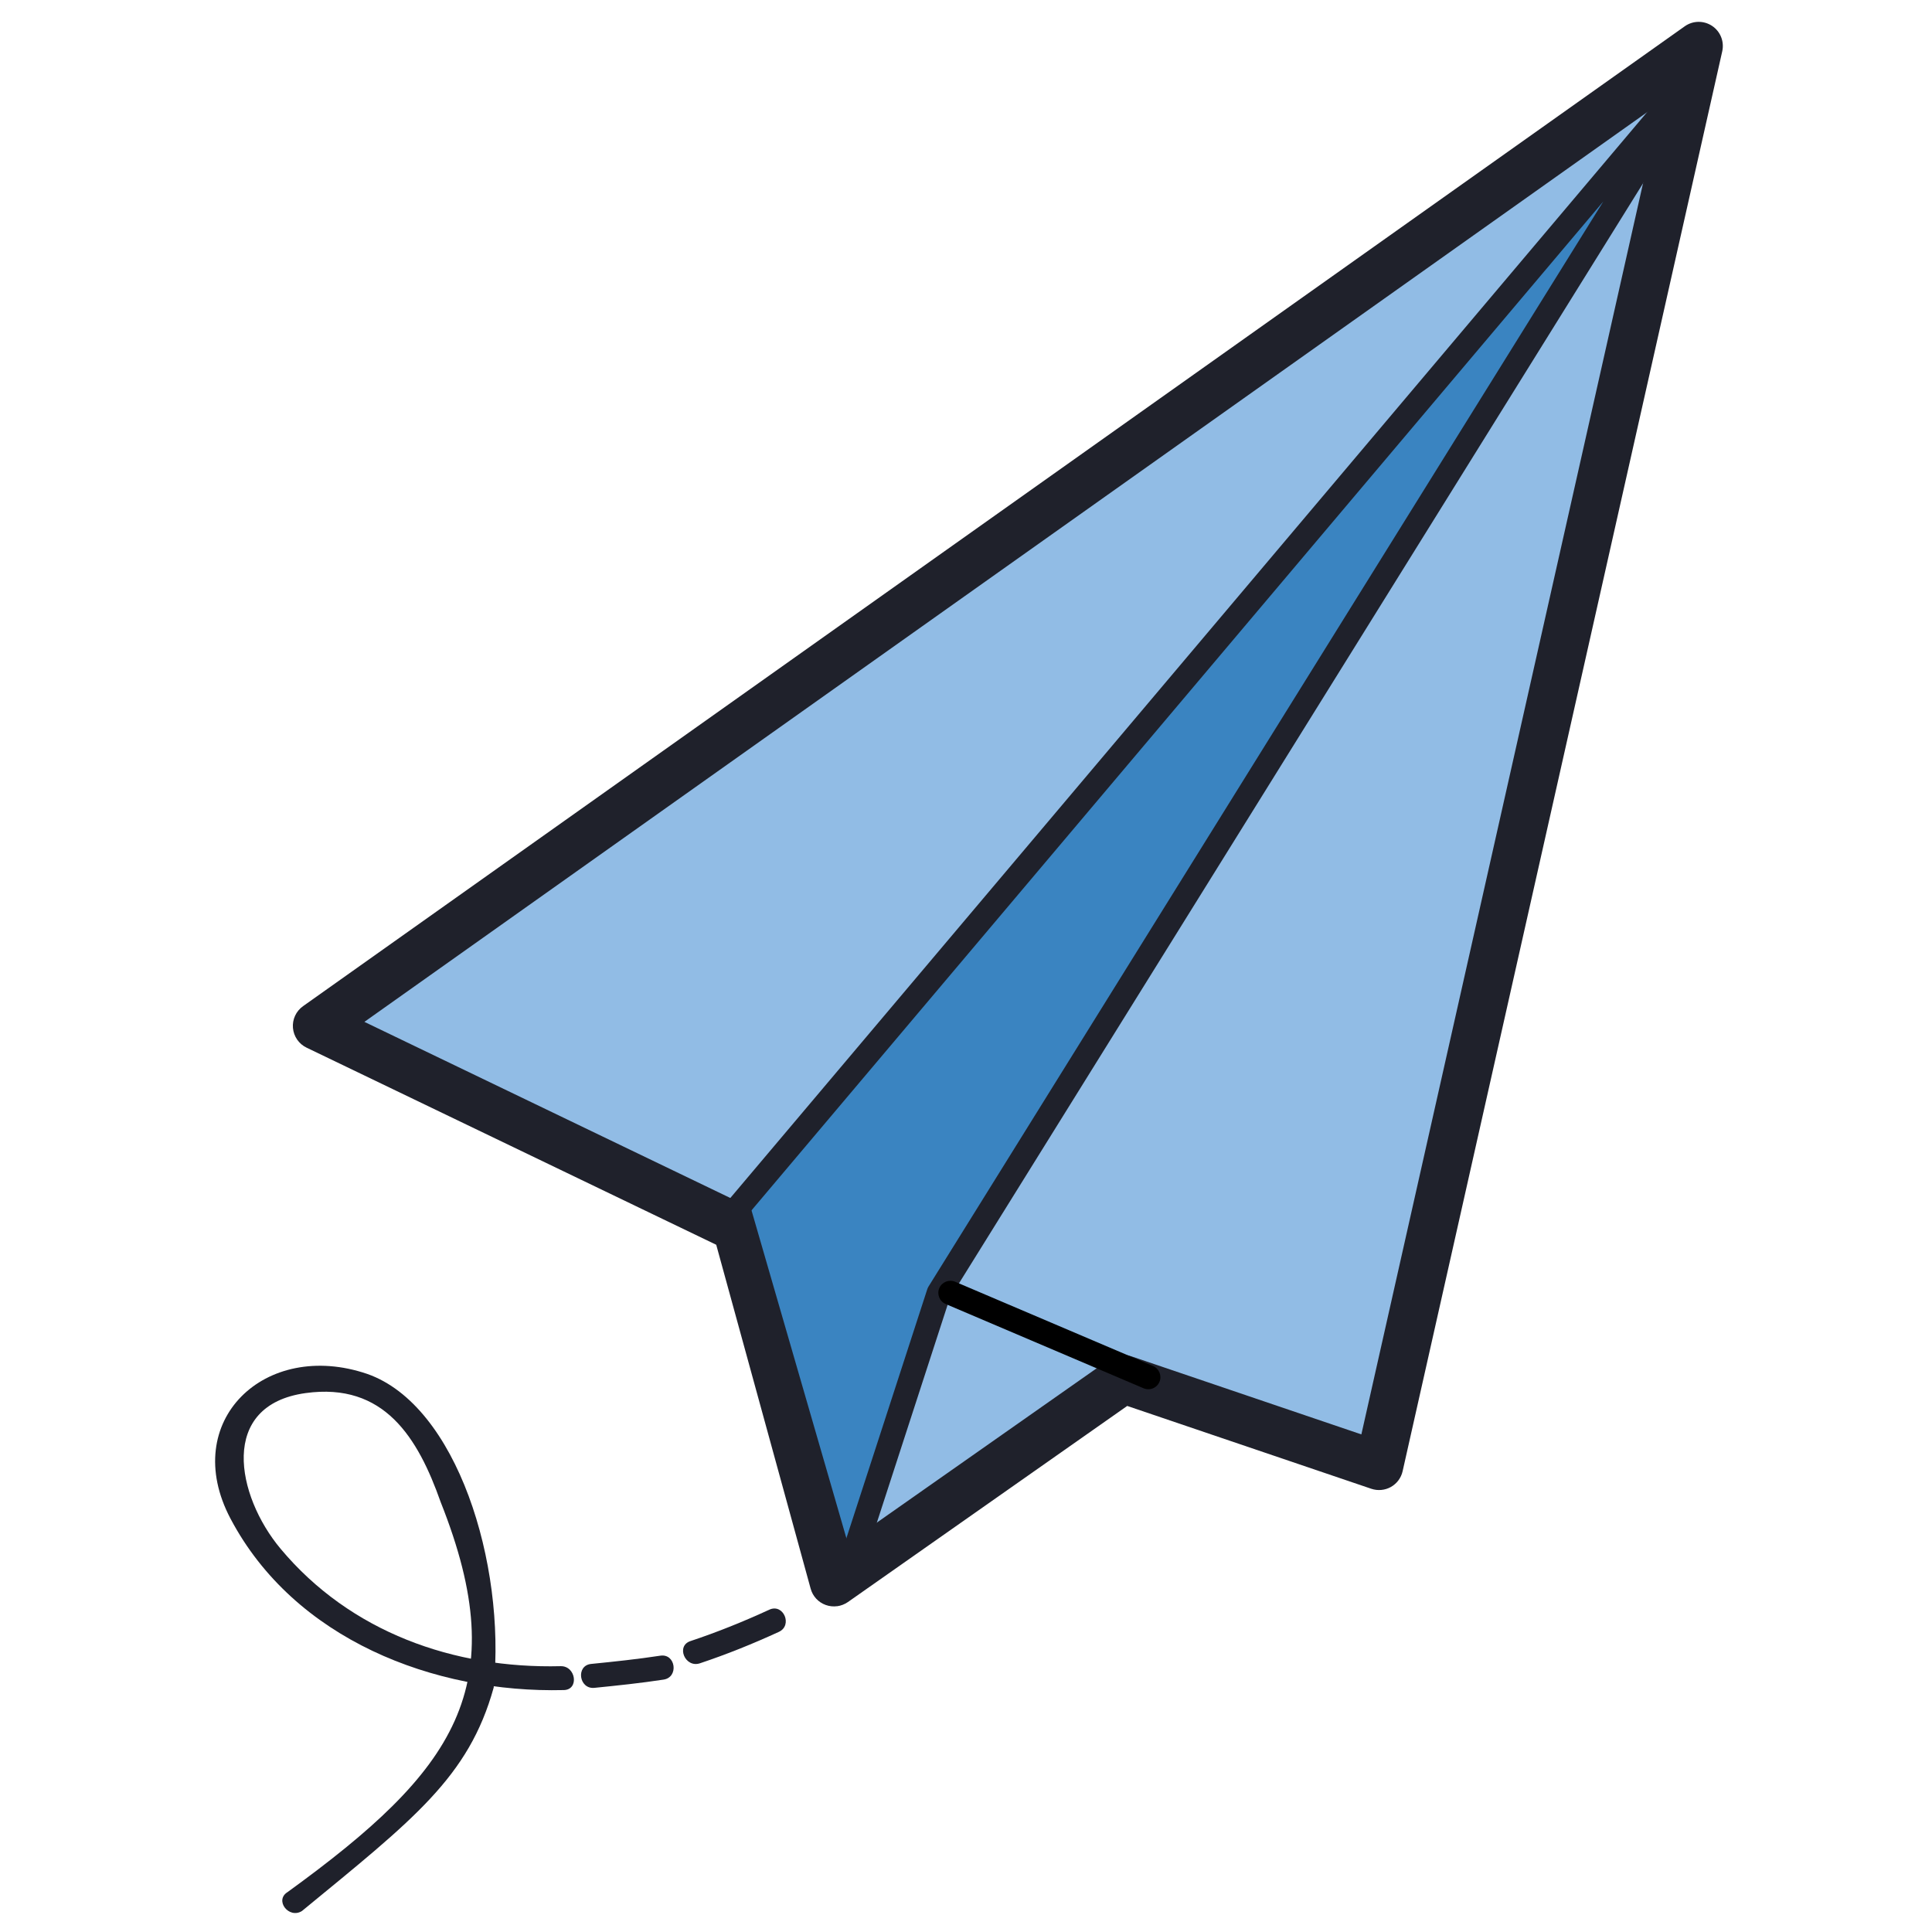
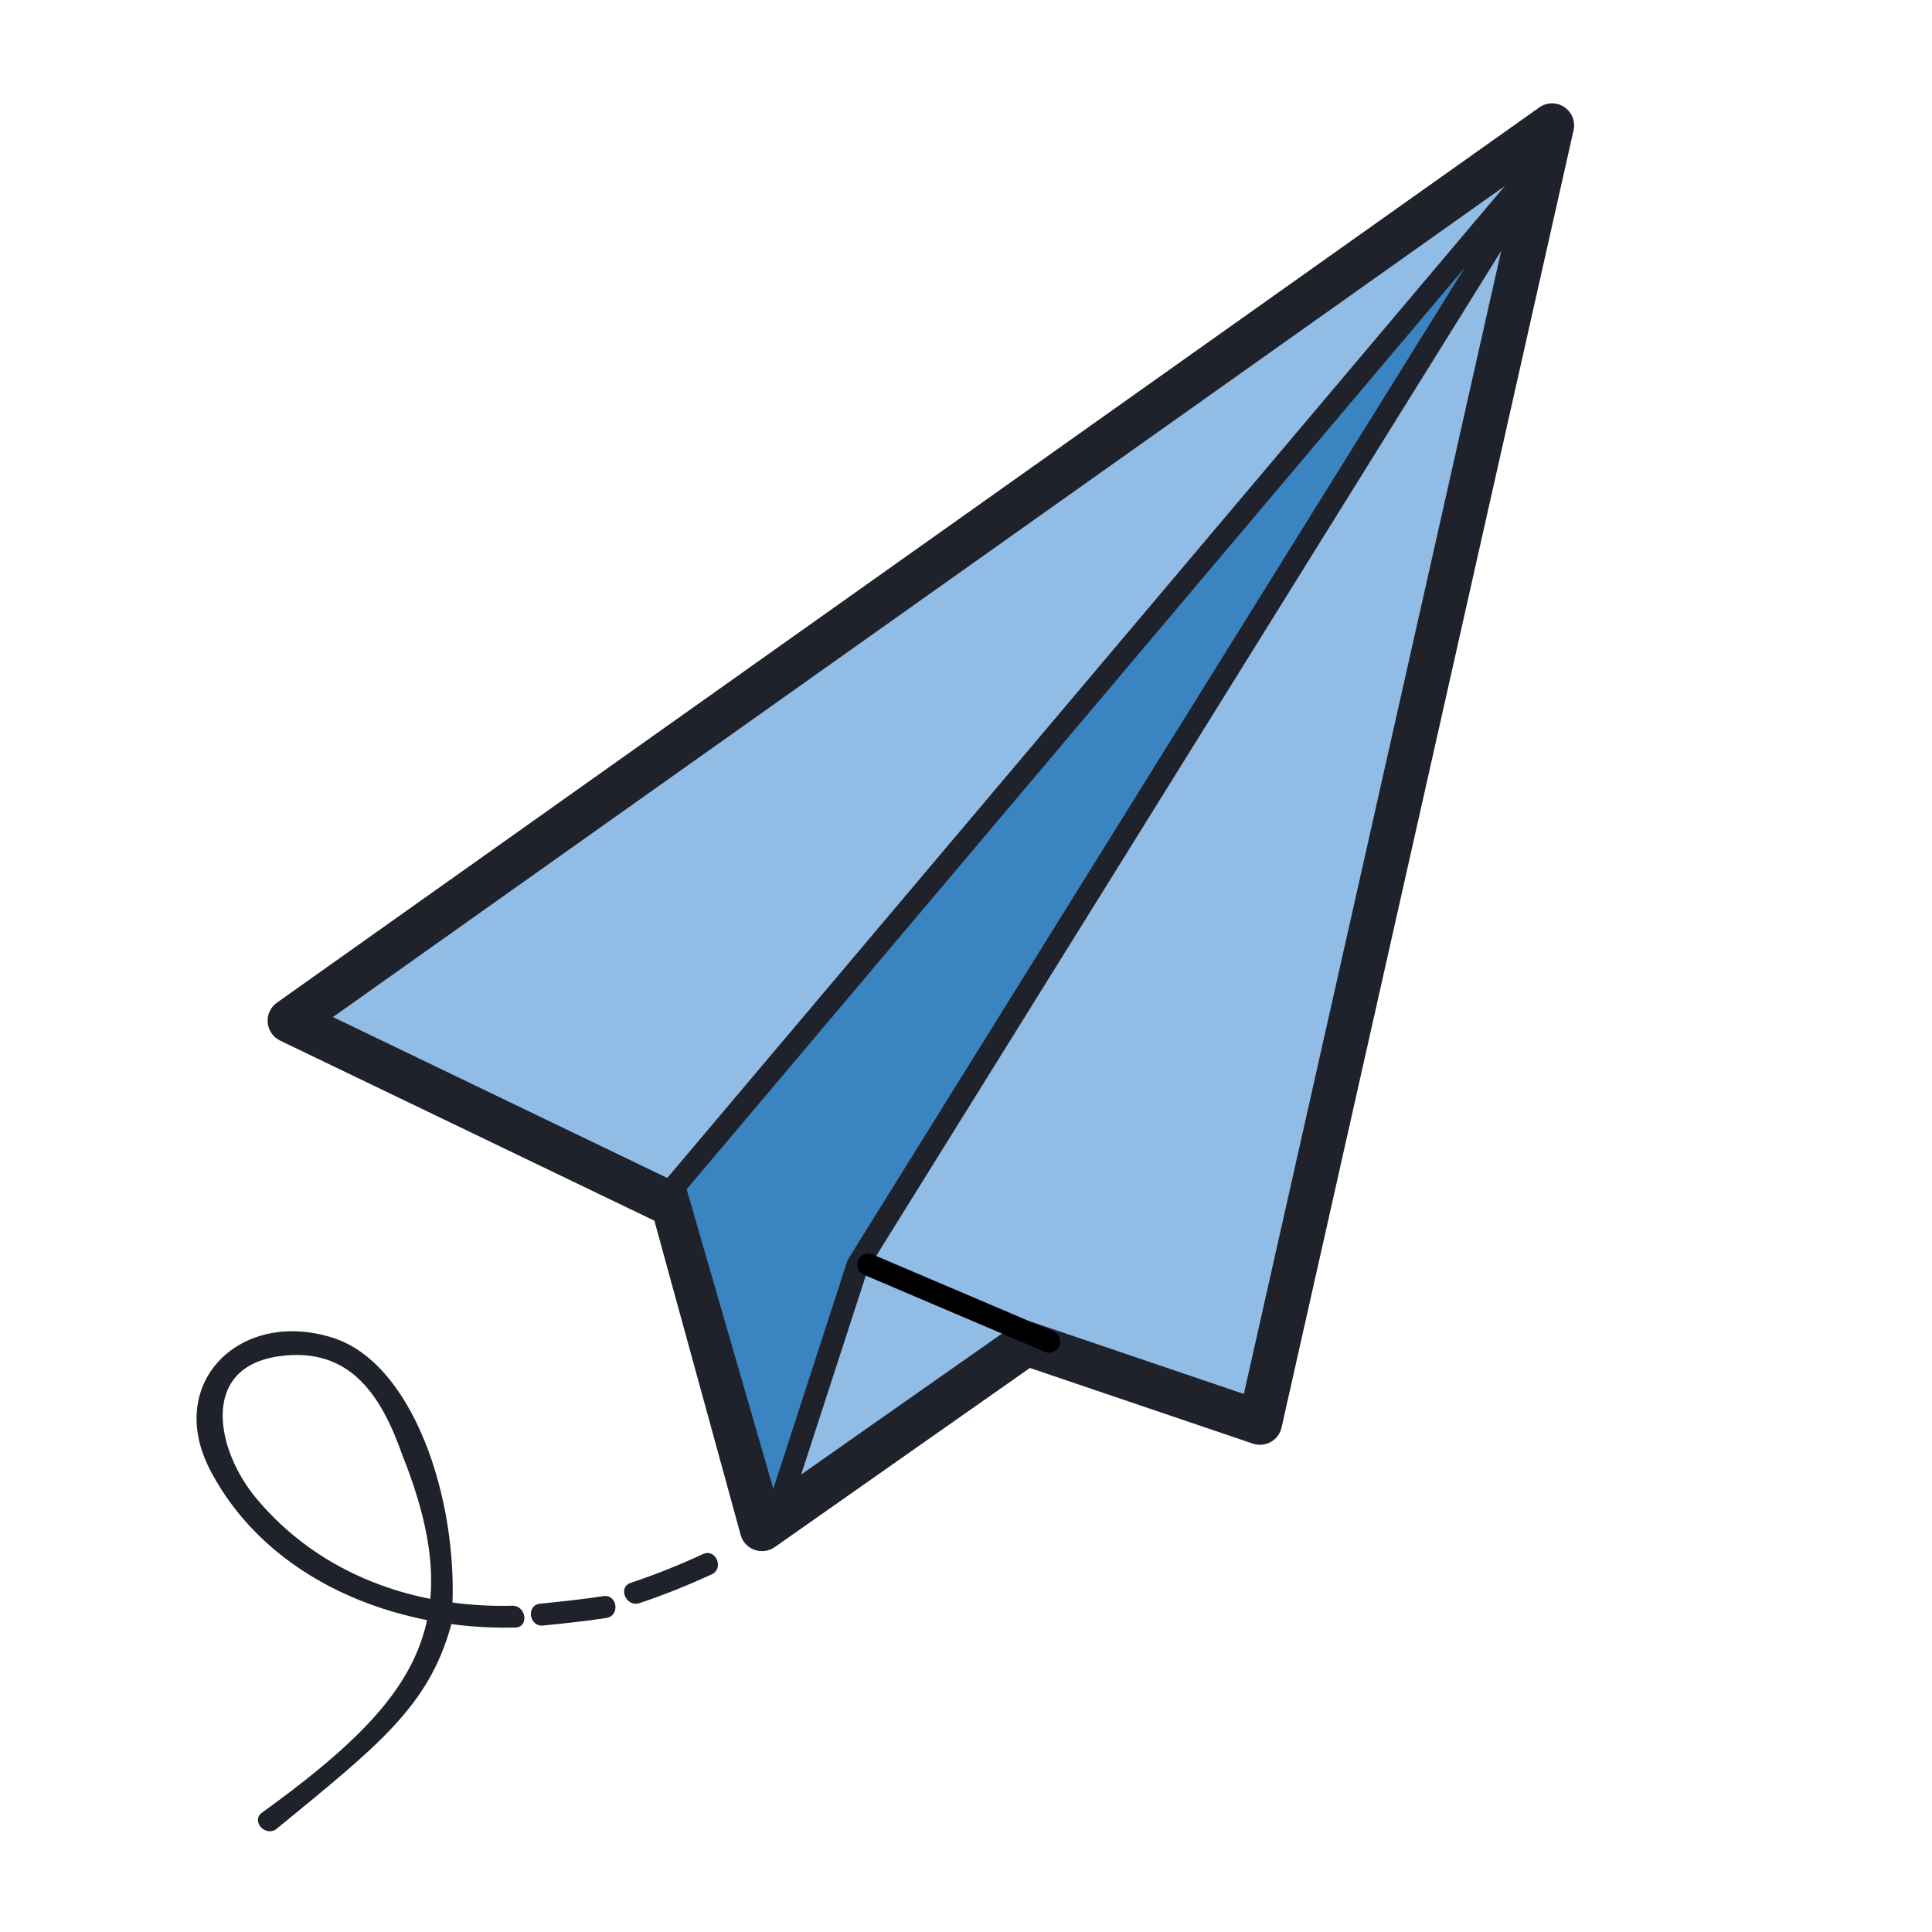
- <svg xmlns="http://www.w3.org/2000/svg" width="80" height="80" viewBox="0 0 21.167 21.167" version="1.1" id="svg8">
+ <svg xmlns="http://www.w3.org/2000/svg" width="80" height="80" viewBox="0 0 23.167 21.167" version="1.1" id="svg8">
  <defs id="defs2">
    <rect x="5.519" y="6.792" width="82.496" height="30.566" id="rect835" />
  </defs>
  <g id="layer1">
    <g style="fill:#000000" id="g944" transform="matrix(0.2607225,-0.0450346,0.0450346,0.2607225,-4.409049,0.8023805)">
      <path fill="#91bce5" d="m 85.927,13.699 -63.285,30.244 15.698,11.197 1.472,15.149 13.242,-6.251 9.822,5.345 z" id="path918" />
      <path fill="#1f212b" d="m 39.778,71.288 c -0.159,-0.006 -0.316,-0.049 -0.459,-0.13 -0.284,-0.16 -0.471,-0.449 -0.501,-0.773 L 37.389,55.688 22.062,44.757 c -0.288,-0.205 -0.446,-0.548 -0.416,-0.901 0.03,-0.353 0.245,-0.663 0.565,-0.816 L 85.495,12.796 c 0.373,-0.179 0.817,-0.11 1.12,0.176 0.301,0.285 0.394,0.725 0.235,1.109 L 63.801,69.765 c -0.108,0.262 -0.323,0.466 -0.59,0.561 -0.268,0.094 -0.563,0.07 -0.811,-0.064 l -9.377,-5.101 -12.782,6.035 c -0.147,0.067 -0.306,0.099 -0.463,0.094 z M 24.604,44.113 38.92,54.325 c 0.235,0.168 0.386,0.43 0.414,0.718 l 1.335,13.735 11.957,-5.644 c 0.288,-0.136 0.625,-0.126 0.905,0.026 l 8.846,4.813 21.628,-52.247 z" id="path920" />
      <path fill="#3a84c1" d="M 40.731,69.464 46.13,59.222 85.897,14.553 39.06,54.434 Z" id="path922" />
      <path fill="#1f212b" d="m 40.713,69.964 c -0.073,-0.003 -0.146,-0.021 -0.215,-0.058 -0.245,-0.129 -0.338,-0.431 -0.209,-0.676 l 5.399,-10.242 c 0.019,-0.035 0.042,-0.069 0.069,-0.1 L 80.94,19.368 38.685,54.857 c -0.211,0.177 -0.527,0.15 -0.705,-0.062 -0.178,-0.212 -0.15,-0.527 0.062,-0.705 L 85.574,14.17 c 0.202,-0.168 0.498,-0.154 0.68,0.035 0.183,0.188 0.189,0.486 0.015,0.681 L 46.544,59.51 41.173,69.698 c -0.092,0.175 -0.275,0.273 -0.461,0.266 z" id="path924" />
      <path fill="#1f212b" d="m 28.067,71.786 c -4.37,-0.644 -8.34,-2.868 -10.598,-6.767 -1.433,-2.474 -1.528,-6.298 2.123,-6.173 3.274,0.112 4.264,2.597 4.741,5.407 1.695,8.063 -1.29,11.045 -9.002,14.829 -0.595,0.242 -0.134,1.113 0.457,0.872 5.181,-2.944 7.755,-4.283 9.399,-7.766 1.371,-4.981 0.489,-11.774 -2.947,-13.689 -3.922,-2.143 -8.016,0.596 -6.601,4.94 1.751,5.378 7.074,8.562 12.394,9.345 0.635,0.094 0.665,-0.905 0.035,-0.998 z" id="path926" />
      <path fill="#1f212b" d="m 32.212,72.061 c -0.961,-0.019 -1.924,-0.082 -2.882,-0.151 -0.643,-0.046 -0.677,0.953 -0.035,0.999 0.958,0.068 1.922,0.133 2.882,0.151 0.643,0.012 0.68,-0.987 0.035,-0.999 z m 4.772,-1.109 c -1.135,0.303 -2.281,0.55 -3.442,0.726 -0.636,0.097 -0.402,1.07 0.232,0.973 1.162,-0.177 2.307,-0.424 3.442,-0.726 0.62,-0.164 0.392,-1.139 -0.232,-0.973 z" id="path928" />
      <path fill="#1f212b" d="m 54.069,64.636 c -0.087,-0.003 -0.175,-0.029 -0.253,-0.08 l -7.482,-4.834 c -0.232,-0.15 -0.298,-0.46 -0.149,-0.692 0.15,-0.232 0.461,-0.298 0.692,-0.149 l 7.482,4.834 c 0.232,0.15 0.298,0.46 0.149,0.692 -0.099,0.154 -0.268,0.235 -0.438,0.229 z" id="path926-0" style="fill:#000000" />
    </g>
  </g>
</svg>
